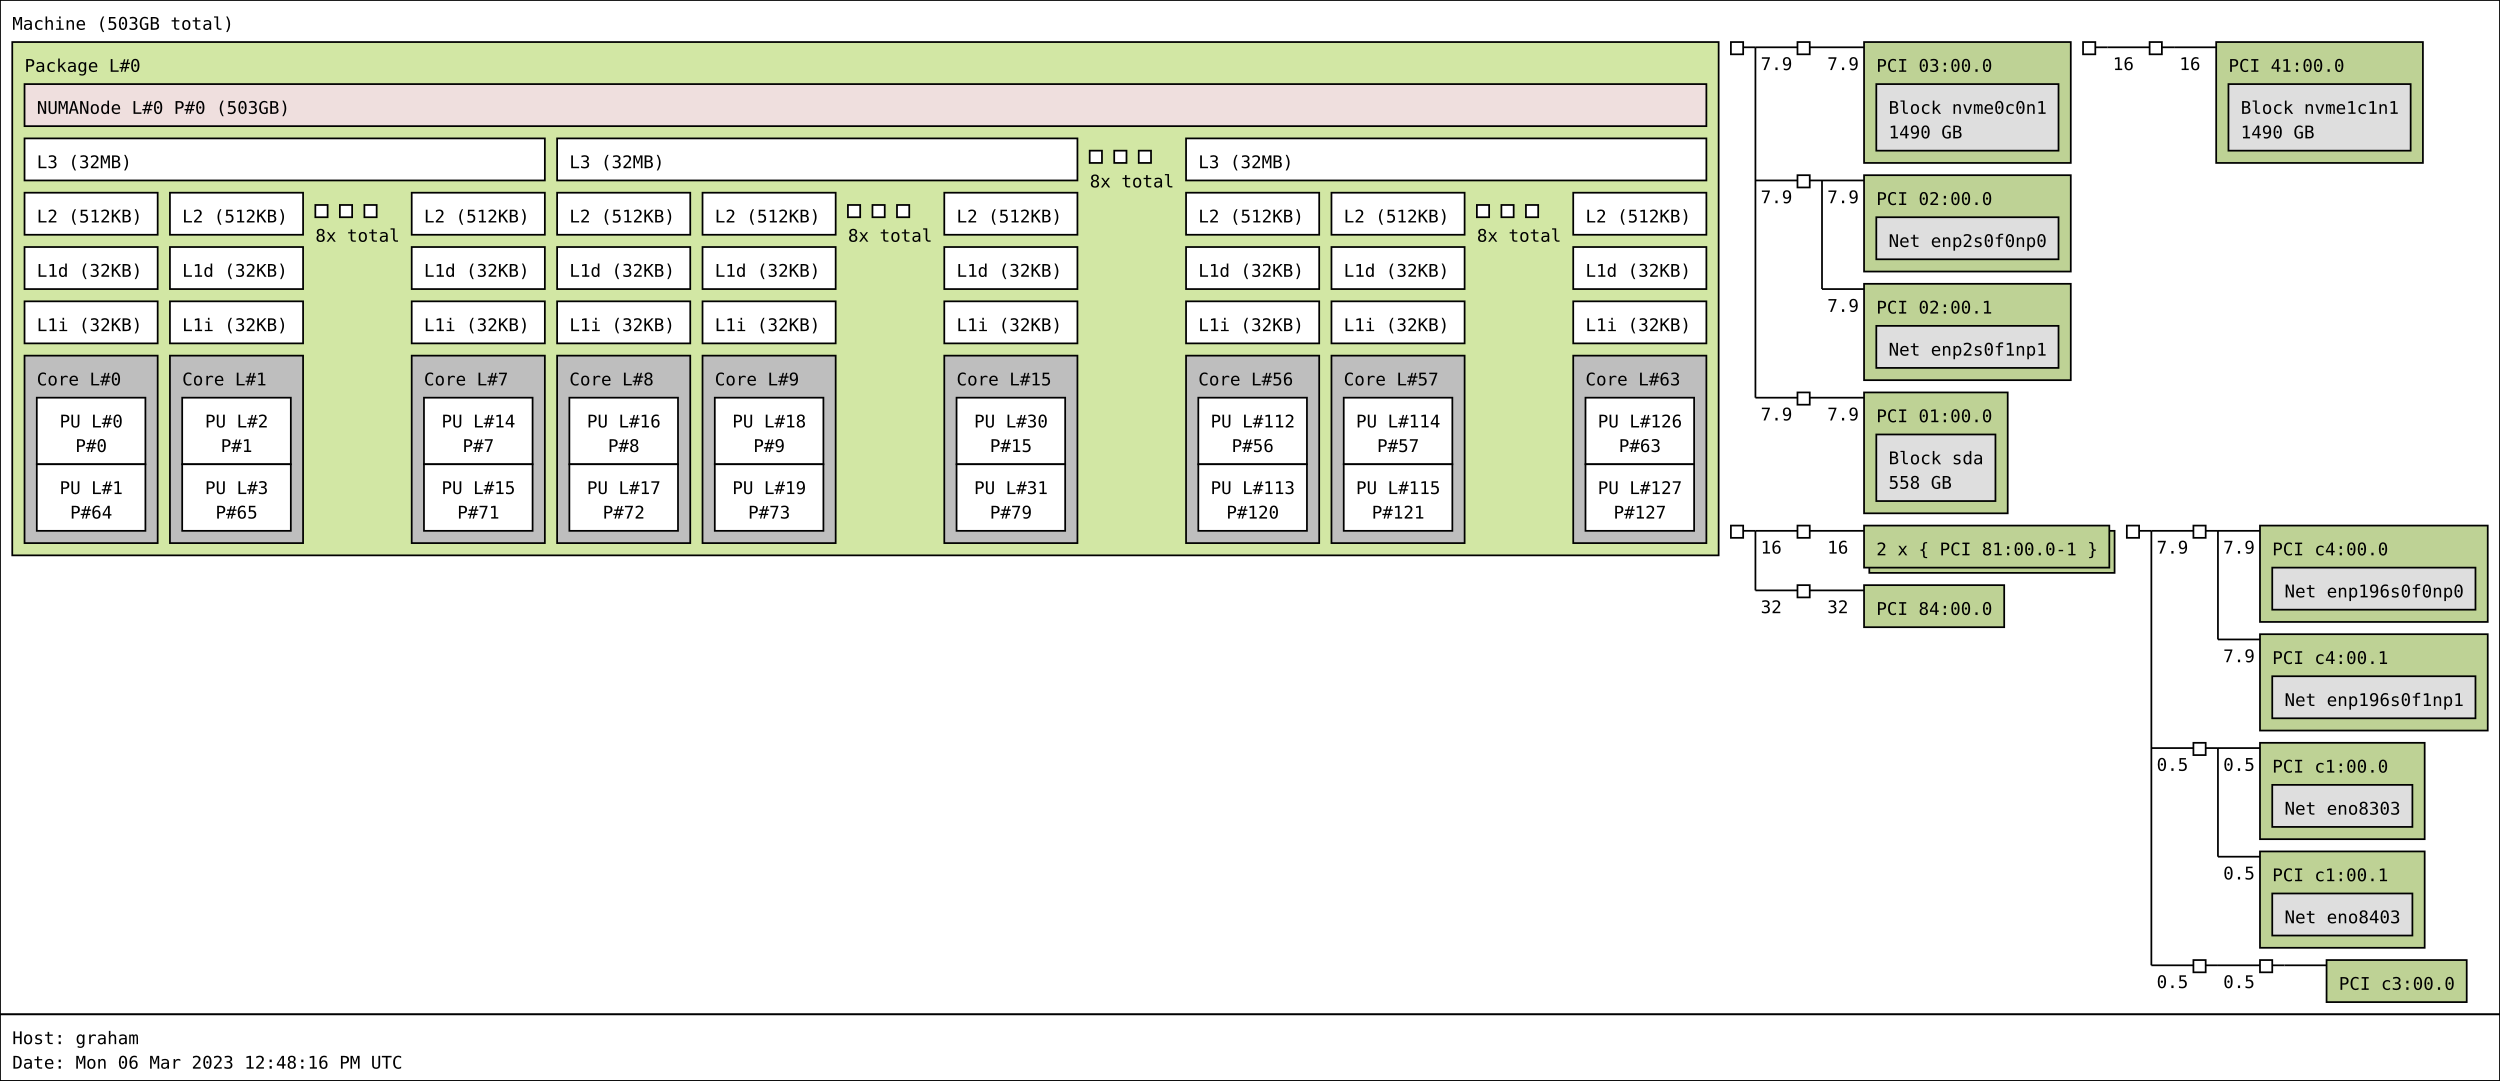
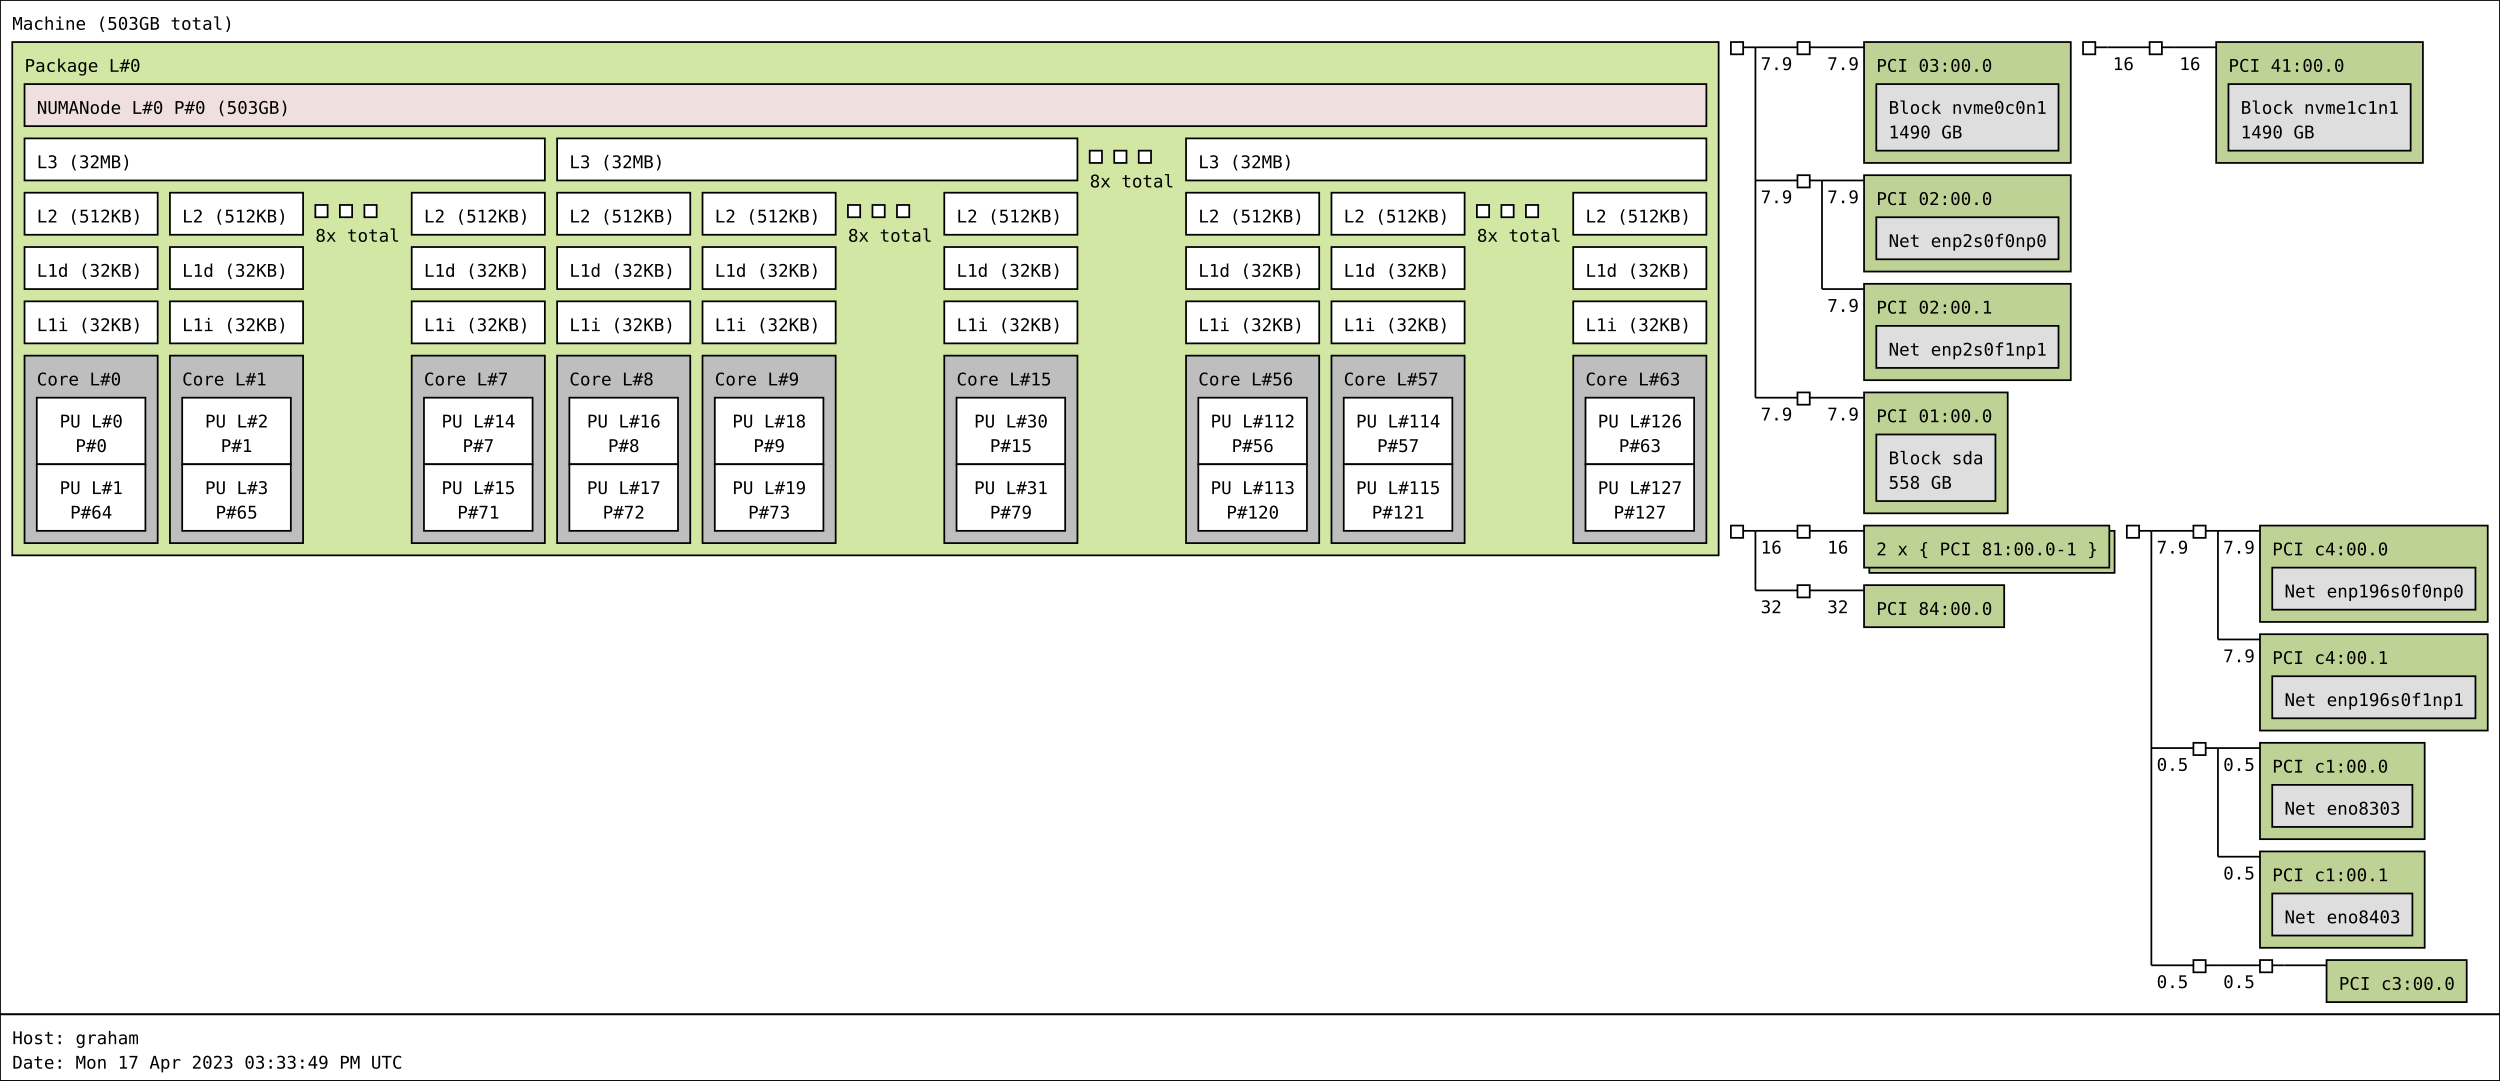
<svg xmlns="http://www.w3.org/2000/svg" width="1427px" height="617px" viewBox="0 0 1427px 617px" version="1.1">
  <rect id="Machine_0_rect" class="Machine" x="0" y="0" width="1427" height="579" fill="rgb(255,255,255)" stroke="rgb(0,0,0)" stroke-width="1" />
  <text id="Machine_0_text" class="Machine" font-family="Monospace" x="7" y="17" fill="rgb(0,0,0)" font-size="10px">Machine (503GB total)</text>
  <rect id="Package_0_rect" class="Package" x="7" y="24" width="974" height="293" fill="rgb(210,231,164)" stroke="rgb(0,0,0)" stroke-width="1" />
  <text id="Package_0_text" class="Package" font-family="Monospace" x="14" y="41" fill="rgb(0,0,0)" font-size="10px">Package L#0</text>
  <rect id="L3_0_rect" class="L3" x="14" y="79" width="297" height="24" fill="rgb(255,255,255)" stroke="rgb(0,0,0)" stroke-width="1" />
  <text id="L3_0_text" class="L3" font-family="Monospace" x="21" y="96" fill="rgb(0,0,0)" font-size="10px">L3 (32MB)</text>
  <rect id="L2_0_rect" class="L2" x="14" y="110" width="76" height="24" fill="rgb(255,255,255)" stroke="rgb(0,0,0)" stroke-width="1" />
  <text id="L2_0_text" class="L2" font-family="Monospace" x="21" y="127" fill="rgb(0,0,0)" font-size="10px">L2 (512KB)</text>
  <rect id="L1d_0_rect" class="L1d" x="14" y="141" width="76" height="24" fill="rgb(255,255,255)" stroke="rgb(0,0,0)" stroke-width="1" />
  <text id="L1d_0_text" class="L1d" font-family="Monospace" x="21" y="158" fill="rgb(0,0,0)" font-size="10px">L1d (32KB)</text>
  <rect id="L1i_0_rect" class="L1i" x="14" y="172" width="76" height="24" fill="rgb(255,255,255)" stroke="rgb(0,0,0)" stroke-width="1" />
  <text id="L1i_0_text" class="L1i" font-family="Monospace" x="21" y="189" fill="rgb(0,0,0)" font-size="10px">L1i (32KB)</text>
  <rect id="Core_0_rect" class="Core" x="14" y="203" width="76" height="107" fill="rgb(190,190,190)" stroke="rgb(0,0,0)" stroke-width="1" />
  <text id="Core_0_text" class="Core" font-family="Monospace" x="21" y="220" fill="rgb(0,0,0)" font-size="10px">Core L#0</text>
  <rect id="PU_0_rect" class="PU" x="21" y="227" width="62" height="38" fill="rgb(255,255,255)" stroke="rgb(0,0,0)" stroke-width="1" />
  <text id="PU_0_text" class="PU" font-family="Monospace" x="34" y="244" fill="rgb(0,0,0)" font-size="10px">PU L#0</text>
  <text id="PU_0_text_1" class="PU" font-family="Monospace" x="43" y="258" fill="rgb(0,0,0)" font-size="10px">P#0</text>
  <rect id="PU_1_rect" class="PU" x="21" y="265" width="62" height="38" fill="rgb(255,255,255)" stroke="rgb(0,0,0)" stroke-width="1" />
  <text id="PU_1_text" class="PU" font-family="Monospace" x="34" y="282" fill="rgb(0,0,0)" font-size="10px">PU L#1</text>
  <text id="PU_1_text_1" class="PU" font-family="Monospace" x="40" y="296" fill="rgb(0,0,0)" font-size="10px">P#64</text>
  <rect id="L2_1_rect" class="L2" x="97" y="110" width="76" height="24" fill="rgb(255,255,255)" stroke="rgb(0,0,0)" stroke-width="1" />
  <text id="L2_1_text" class="L2" font-family="Monospace" x="104" y="127" fill="rgb(0,0,0)" font-size="10px">L2 (512KB)</text>
  <rect id="L1d_1_rect" class="L1d" x="97" y="141" width="76" height="24" fill="rgb(255,255,255)" stroke="rgb(0,0,0)" stroke-width="1" />
  <text id="L1d_1_text" class="L1d" font-family="Monospace" x="104" y="158" fill="rgb(0,0,0)" font-size="10px">L1d (32KB)</text>
  <rect id="L1i_1_rect" class="L1i" x="97" y="172" width="76" height="24" fill="rgb(255,255,255)" stroke="rgb(0,0,0)" stroke-width="1" />
  <text id="L1i_1_text" class="L1i" font-family="Monospace" x="104" y="189" fill="rgb(0,0,0)" font-size="10px">L1i (32KB)</text>
  <rect id="Core_1_rect" class="Core" x="97" y="203" width="76" height="107" fill="rgb(190,190,190)" stroke="rgb(0,0,0)" stroke-width="1" />
  <text id="Core_1_text" class="Core" font-family="Monospace" x="104" y="220" fill="rgb(0,0,0)" font-size="10px">Core L#1</text>
  <rect id="PU_2_rect" class="PU" x="104" y="227" width="62" height="38" fill="rgb(255,255,255)" stroke="rgb(0,0,0)" stroke-width="1" />
  <text id="PU_2_text" class="PU" font-family="Monospace" x="117" y="244" fill="rgb(0,0,0)" font-size="10px">PU L#2</text>
  <text id="PU_2_text_1" class="PU" font-family="Monospace" x="126" y="258" fill="rgb(0,0,0)" font-size="10px">P#1</text>
  <rect id="PU_3_rect" class="PU" x="104" y="265" width="62" height="38" fill="rgb(255,255,255)" stroke="rgb(0,0,0)" stroke-width="1" />
  <text id="PU_3_text" class="PU" font-family="Monospace" x="117" y="282" fill="rgb(0,0,0)" font-size="10px">PU L#3</text>
  <text id="PU_3_text_1" class="PU" font-family="Monospace" x="123" y="296" fill="rgb(0,0,0)" font-size="10px">P#65</text>
  <rect id="L2_2_rect" class="L2" x="180" y="117" width="7" height="7" fill="rgb(255,255,255)" stroke="rgb(0,0,0)" stroke-width="1" />
  <rect id="L2_2_rect" class="L2" x="194" y="117" width="7" height="7" fill="rgb(255,255,255)" stroke="rgb(0,0,0)" stroke-width="1" />
  <rect id="L2_2_rect" class="L2" x="208" y="117" width="7" height="7" fill="rgb(255,255,255)" stroke="rgb(0,0,0)" stroke-width="1" />
  <text id="L2_2_text" class="L2" font-family="Monospace" x="180" y="138" fill="rgb(0,0,0)" font-size="10px">8x total</text>
  <rect id="L2_7_rect" class="L2" x="235" y="110" width="76" height="24" fill="rgb(255,255,255)" stroke="rgb(0,0,0)" stroke-width="1" />
  <text id="L2_7_text" class="L2" font-family="Monospace" x="242" y="127" fill="rgb(0,0,0)" font-size="10px">L2 (512KB)</text>
  <rect id="L1d_7_rect" class="L1d" x="235" y="141" width="76" height="24" fill="rgb(255,255,255)" stroke="rgb(0,0,0)" stroke-width="1" />
  <text id="L1d_7_text" class="L1d" font-family="Monospace" x="242" y="158" fill="rgb(0,0,0)" font-size="10px">L1d (32KB)</text>
  <rect id="L1i_7_rect" class="L1i" x="235" y="172" width="76" height="24" fill="rgb(255,255,255)" stroke="rgb(0,0,0)" stroke-width="1" />
  <text id="L1i_7_text" class="L1i" font-family="Monospace" x="242" y="189" fill="rgb(0,0,0)" font-size="10px">L1i (32KB)</text>
  <rect id="Core_7_rect" class="Core" x="235" y="203" width="76" height="107" fill="rgb(190,190,190)" stroke="rgb(0,0,0)" stroke-width="1" />
  <text id="Core_7_text" class="Core" font-family="Monospace" x="242" y="220" fill="rgb(0,0,0)" font-size="10px">Core L#7</text>
  <rect id="PU_14_rect" class="PU" x="242" y="227" width="62" height="38" fill="rgb(255,255,255)" stroke="rgb(0,0,0)" stroke-width="1" />
  <text id="PU_14_text" class="PU" font-family="Monospace" x="252" y="244" fill="rgb(0,0,0)" font-size="10px">PU L#14</text>
  <text id="PU_14_text_1" class="PU" font-family="Monospace" x="264" y="258" fill="rgb(0,0,0)" font-size="10px">P#7</text>
  <rect id="PU_15_rect" class="PU" x="242" y="265" width="62" height="38" fill="rgb(255,255,255)" stroke="rgb(0,0,0)" stroke-width="1" />
  <text id="PU_15_text" class="PU" font-family="Monospace" x="252" y="282" fill="rgb(0,0,0)" font-size="10px">PU L#15</text>
  <text id="PU_15_text_1" class="PU" font-family="Monospace" x="261" y="296" fill="rgb(0,0,0)" font-size="10px">P#71</text>
  <rect id="L3_1_rect" class="L3" x="318" y="79" width="297" height="24" fill="rgb(255,255,255)" stroke="rgb(0,0,0)" stroke-width="1" />
  <text id="L3_1_text" class="L3" font-family="Monospace" x="325" y="96" fill="rgb(0,0,0)" font-size="10px">L3 (32MB)</text>
  <rect id="L2_8_rect" class="L2" x="318" y="110" width="76" height="24" fill="rgb(255,255,255)" stroke="rgb(0,0,0)" stroke-width="1" />
  <text id="L2_8_text" class="L2" font-family="Monospace" x="325" y="127" fill="rgb(0,0,0)" font-size="10px">L2 (512KB)</text>
  <rect id="L1d_8_rect" class="L1d" x="318" y="141" width="76" height="24" fill="rgb(255,255,255)" stroke="rgb(0,0,0)" stroke-width="1" />
  <text id="L1d_8_text" class="L1d" font-family="Monospace" x="325" y="158" fill="rgb(0,0,0)" font-size="10px">L1d (32KB)</text>
  <rect id="L1i_8_rect" class="L1i" x="318" y="172" width="76" height="24" fill="rgb(255,255,255)" stroke="rgb(0,0,0)" stroke-width="1" />
  <text id="L1i_8_text" class="L1i" font-family="Monospace" x="325" y="189" fill="rgb(0,0,0)" font-size="10px">L1i (32KB)</text>
  <rect id="Core_8_rect" class="Core" x="318" y="203" width="76" height="107" fill="rgb(190,190,190)" stroke="rgb(0,0,0)" stroke-width="1" />
  <text id="Core_8_text" class="Core" font-family="Monospace" x="325" y="220" fill="rgb(0,0,0)" font-size="10px">Core L#8</text>
  <rect id="PU_16_rect" class="PU" x="325" y="227" width="62" height="38" fill="rgb(255,255,255)" stroke="rgb(0,0,0)" stroke-width="1" />
  <text id="PU_16_text" class="PU" font-family="Monospace" x="335" y="244" fill="rgb(0,0,0)" font-size="10px">PU L#16</text>
  <text id="PU_16_text_1" class="PU" font-family="Monospace" x="347" y="258" fill="rgb(0,0,0)" font-size="10px">P#8</text>
  <rect id="PU_17_rect" class="PU" x="325" y="265" width="62" height="38" fill="rgb(255,255,255)" stroke="rgb(0,0,0)" stroke-width="1" />
  <text id="PU_17_text" class="PU" font-family="Monospace" x="335" y="282" fill="rgb(0,0,0)" font-size="10px">PU L#17</text>
  <text id="PU_17_text_1" class="PU" font-family="Monospace" x="344" y="296" fill="rgb(0,0,0)" font-size="10px">P#72</text>
  <rect id="L2_9_rect" class="L2" x="401" y="110" width="76" height="24" fill="rgb(255,255,255)" stroke="rgb(0,0,0)" stroke-width="1" />
  <text id="L2_9_text" class="L2" font-family="Monospace" x="408" y="127" fill="rgb(0,0,0)" font-size="10px">L2 (512KB)</text>
  <rect id="L1d_9_rect" class="L1d" x="401" y="141" width="76" height="24" fill="rgb(255,255,255)" stroke="rgb(0,0,0)" stroke-width="1" />
  <text id="L1d_9_text" class="L1d" font-family="Monospace" x="408" y="158" fill="rgb(0,0,0)" font-size="10px">L1d (32KB)</text>
  <rect id="L1i_9_rect" class="L1i" x="401" y="172" width="76" height="24" fill="rgb(255,255,255)" stroke="rgb(0,0,0)" stroke-width="1" />
  <text id="L1i_9_text" class="L1i" font-family="Monospace" x="408" y="189" fill="rgb(0,0,0)" font-size="10px">L1i (32KB)</text>
  <rect id="Core_9_rect" class="Core" x="401" y="203" width="76" height="107" fill="rgb(190,190,190)" stroke="rgb(0,0,0)" stroke-width="1" />
  <text id="Core_9_text" class="Core" font-family="Monospace" x="408" y="220" fill="rgb(0,0,0)" font-size="10px">Core L#9</text>
  <rect id="PU_18_rect" class="PU" x="408" y="227" width="62" height="38" fill="rgb(255,255,255)" stroke="rgb(0,0,0)" stroke-width="1" />
  <text id="PU_18_text" class="PU" font-family="Monospace" x="418" y="244" fill="rgb(0,0,0)" font-size="10px">PU L#18</text>
  <text id="PU_18_text_1" class="PU" font-family="Monospace" x="430" y="258" fill="rgb(0,0,0)" font-size="10px">P#9</text>
  <rect id="PU_19_rect" class="PU" x="408" y="265" width="62" height="38" fill="rgb(255,255,255)" stroke="rgb(0,0,0)" stroke-width="1" />
  <text id="PU_19_text" class="PU" font-family="Monospace" x="418" y="282" fill="rgb(0,0,0)" font-size="10px">PU L#19</text>
  <text id="PU_19_text_1" class="PU" font-family="Monospace" x="427" y="296" fill="rgb(0,0,0)" font-size="10px">P#73</text>
  <rect id="L2_10_rect" class="L2" x="484" y="117" width="7" height="7" fill="rgb(255,255,255)" stroke="rgb(0,0,0)" stroke-width="1" />
  <rect id="L2_10_rect" class="L2" x="498" y="117" width="7" height="7" fill="rgb(255,255,255)" stroke="rgb(0,0,0)" stroke-width="1" />
  <rect id="L2_10_rect" class="L2" x="512" y="117" width="7" height="7" fill="rgb(255,255,255)" stroke="rgb(0,0,0)" stroke-width="1" />
  <text id="L2_10_text" class="L2" font-family="Monospace" x="484" y="138" fill="rgb(0,0,0)" font-size="10px">8x total</text>
  <rect id="L2_15_rect" class="L2" x="539" y="110" width="76" height="24" fill="rgb(255,255,255)" stroke="rgb(0,0,0)" stroke-width="1" />
  <text id="L2_15_text" class="L2" font-family="Monospace" x="546" y="127" fill="rgb(0,0,0)" font-size="10px">L2 (512KB)</text>
  <rect id="L1d_15_rect" class="L1d" x="539" y="141" width="76" height="24" fill="rgb(255,255,255)" stroke="rgb(0,0,0)" stroke-width="1" />
  <text id="L1d_15_text" class="L1d" font-family="Monospace" x="546" y="158" fill="rgb(0,0,0)" font-size="10px">L1d (32KB)</text>
  <rect id="L1i_15_rect" class="L1i" x="539" y="172" width="76" height="24" fill="rgb(255,255,255)" stroke="rgb(0,0,0)" stroke-width="1" />
  <text id="L1i_15_text" class="L1i" font-family="Monospace" x="546" y="189" fill="rgb(0,0,0)" font-size="10px">L1i (32KB)</text>
  <rect id="Core_15_rect" class="Core" x="539" y="203" width="76" height="107" fill="rgb(190,190,190)" stroke="rgb(0,0,0)" stroke-width="1" />
  <text id="Core_15_text" class="Core" font-family="Monospace" x="546" y="220" fill="rgb(0,0,0)" font-size="10px">Core L#15</text>
  <rect id="PU_30_rect" class="PU" x="546" y="227" width="62" height="38" fill="rgb(255,255,255)" stroke="rgb(0,0,0)" stroke-width="1" />
  <text id="PU_30_text" class="PU" font-family="Monospace" x="556" y="244" fill="rgb(0,0,0)" font-size="10px">PU L#30</text>
  <text id="PU_30_text_1" class="PU" font-family="Monospace" x="565" y="258" fill="rgb(0,0,0)" font-size="10px">P#15</text>
  <rect id="PU_31_rect" class="PU" x="546" y="265" width="62" height="38" fill="rgb(255,255,255)" stroke="rgb(0,0,0)" stroke-width="1" />
  <text id="PU_31_text" class="PU" font-family="Monospace" x="556" y="282" fill="rgb(0,0,0)" font-size="10px">PU L#31</text>
  <text id="PU_31_text_1" class="PU" font-family="Monospace" x="565" y="296" fill="rgb(0,0,0)" font-size="10px">P#79</text>
  <rect id="L3_2_rect" class="L3" x="622" y="86" width="7" height="7" fill="rgb(255,255,255)" stroke="rgb(0,0,0)" stroke-width="1" />
  <rect id="L3_2_rect" class="L3" x="636" y="86" width="7" height="7" fill="rgb(255,255,255)" stroke="rgb(0,0,0)" stroke-width="1" />
  <rect id="L3_2_rect" class="L3" x="650" y="86" width="7" height="7" fill="rgb(255,255,255)" stroke="rgb(0,0,0)" stroke-width="1" />
  <text id="L3_2_text" class="L3" font-family="Monospace" x="622" y="107" fill="rgb(0,0,0)" font-size="10px">8x total</text>
  <rect id="L3_7_rect" class="L3" x="677" y="79" width="297" height="24" fill="rgb(255,255,255)" stroke="rgb(0,0,0)" stroke-width="1" />
  <text id="L3_7_text" class="L3" font-family="Monospace" x="684" y="96" fill="rgb(0,0,0)" font-size="10px">L3 (32MB)</text>
  <rect id="L2_56_rect" class="L2" x="677" y="110" width="76" height="24" fill="rgb(255,255,255)" stroke="rgb(0,0,0)" stroke-width="1" />
  <text id="L2_56_text" class="L2" font-family="Monospace" x="684" y="127" fill="rgb(0,0,0)" font-size="10px">L2 (512KB)</text>
  <rect id="L1d_56_rect" class="L1d" x="677" y="141" width="76" height="24" fill="rgb(255,255,255)" stroke="rgb(0,0,0)" stroke-width="1" />
  <text id="L1d_56_text" class="L1d" font-family="Monospace" x="684" y="158" fill="rgb(0,0,0)" font-size="10px">L1d (32KB)</text>
  <rect id="L1i_56_rect" class="L1i" x="677" y="172" width="76" height="24" fill="rgb(255,255,255)" stroke="rgb(0,0,0)" stroke-width="1" />
  <text id="L1i_56_text" class="L1i" font-family="Monospace" x="684" y="189" fill="rgb(0,0,0)" font-size="10px">L1i (32KB)</text>
  <rect id="Core_56_rect" class="Core" x="677" y="203" width="76" height="107" fill="rgb(190,190,190)" stroke="rgb(0,0,0)" stroke-width="1" />
  <text id="Core_56_text" class="Core" font-family="Monospace" x="684" y="220" fill="rgb(0,0,0)" font-size="10px">Core L#56</text>
  <rect id="PU_112_rect" class="PU" x="684" y="227" width="62" height="38" fill="rgb(255,255,255)" stroke="rgb(0,0,0)" stroke-width="1" />
  <text id="PU_112_text" class="PU" font-family="Monospace" x="691" y="244" fill="rgb(0,0,0)" font-size="10px">PU L#112</text>
  <text id="PU_112_text_1" class="PU" font-family="Monospace" x="703" y="258" fill="rgb(0,0,0)" font-size="10px">P#56</text>
  <rect id="PU_113_rect" class="PU" x="684" y="265" width="62" height="38" fill="rgb(255,255,255)" stroke="rgb(0,0,0)" stroke-width="1" />
  <text id="PU_113_text" class="PU" font-family="Monospace" x="691" y="282" fill="rgb(0,0,0)" font-size="10px">PU L#113</text>
  <text id="PU_113_text_1" class="PU" font-family="Monospace" x="700" y="296" fill="rgb(0,0,0)" font-size="10px">P#120</text>
  <rect id="L2_57_rect" class="L2" x="760" y="110" width="76" height="24" fill="rgb(255,255,255)" stroke="rgb(0,0,0)" stroke-width="1" />
  <text id="L2_57_text" class="L2" font-family="Monospace" x="767" y="127" fill="rgb(0,0,0)" font-size="10px">L2 (512KB)</text>
  <rect id="L1d_57_rect" class="L1d" x="760" y="141" width="76" height="24" fill="rgb(255,255,255)" stroke="rgb(0,0,0)" stroke-width="1" />
  <text id="L1d_57_text" class="L1d" font-family="Monospace" x="767" y="158" fill="rgb(0,0,0)" font-size="10px">L1d (32KB)</text>
  <rect id="L1i_57_rect" class="L1i" x="760" y="172" width="76" height="24" fill="rgb(255,255,255)" stroke="rgb(0,0,0)" stroke-width="1" />
  <text id="L1i_57_text" class="L1i" font-family="Monospace" x="767" y="189" fill="rgb(0,0,0)" font-size="10px">L1i (32KB)</text>
  <rect id="Core_57_rect" class="Core" x="760" y="203" width="76" height="107" fill="rgb(190,190,190)" stroke="rgb(0,0,0)" stroke-width="1" />
  <text id="Core_57_text" class="Core" font-family="Monospace" x="767" y="220" fill="rgb(0,0,0)" font-size="10px">Core L#57</text>
  <rect id="PU_114_rect" class="PU" x="767" y="227" width="62" height="38" fill="rgb(255,255,255)" stroke="rgb(0,0,0)" stroke-width="1" />
  <text id="PU_114_text" class="PU" font-family="Monospace" x="774" y="244" fill="rgb(0,0,0)" font-size="10px">PU L#114</text>
  <text id="PU_114_text_1" class="PU" font-family="Monospace" x="786" y="258" fill="rgb(0,0,0)" font-size="10px">P#57</text>
  <rect id="PU_115_rect" class="PU" x="767" y="265" width="62" height="38" fill="rgb(255,255,255)" stroke="rgb(0,0,0)" stroke-width="1" />
  <text id="PU_115_text" class="PU" font-family="Monospace" x="774" y="282" fill="rgb(0,0,0)" font-size="10px">PU L#115</text>
  <text id="PU_115_text_1" class="PU" font-family="Monospace" x="783" y="296" fill="rgb(0,0,0)" font-size="10px">P#121</text>
  <rect id="L2_58_rect" class="L2" x="843" y="117" width="7" height="7" fill="rgb(255,255,255)" stroke="rgb(0,0,0)" stroke-width="1" />
  <rect id="L2_58_rect" class="L2" x="857" y="117" width="7" height="7" fill="rgb(255,255,255)" stroke="rgb(0,0,0)" stroke-width="1" />
  <rect id="L2_58_rect" class="L2" x="871" y="117" width="7" height="7" fill="rgb(255,255,255)" stroke="rgb(0,0,0)" stroke-width="1" />
  <text id="L2_58_text" class="L2" font-family="Monospace" x="843" y="138" fill="rgb(0,0,0)" font-size="10px">8x total</text>
  <rect id="L2_63_rect" class="L2" x="898" y="110" width="76" height="24" fill="rgb(255,255,255)" stroke="rgb(0,0,0)" stroke-width="1" />
  <text id="L2_63_text" class="L2" font-family="Monospace" x="905" y="127" fill="rgb(0,0,0)" font-size="10px">L2 (512KB)</text>
  <rect id="L1d_63_rect" class="L1d" x="898" y="141" width="76" height="24" fill="rgb(255,255,255)" stroke="rgb(0,0,0)" stroke-width="1" />
  <text id="L1d_63_text" class="L1d" font-family="Monospace" x="905" y="158" fill="rgb(0,0,0)" font-size="10px">L1d (32KB)</text>
  <rect id="L1i_63_rect" class="L1i" x="898" y="172" width="76" height="24" fill="rgb(255,255,255)" stroke="rgb(0,0,0)" stroke-width="1" />
  <text id="L1i_63_text" class="L1i" font-family="Monospace" x="905" y="189" fill="rgb(0,0,0)" font-size="10px">L1i (32KB)</text>
  <rect id="Core_63_rect" class="Core" x="898" y="203" width="76" height="107" fill="rgb(190,190,190)" stroke="rgb(0,0,0)" stroke-width="1" />
  <text id="Core_63_text" class="Core" font-family="Monospace" x="905" y="220" fill="rgb(0,0,0)" font-size="10px">Core L#63</text>
  <rect id="PU_126_rect" class="PU" x="905" y="227" width="62" height="38" fill="rgb(255,255,255)" stroke="rgb(0,0,0)" stroke-width="1" />
  <text id="PU_126_text" class="PU" font-family="Monospace" x="912" y="244" fill="rgb(0,0,0)" font-size="10px">PU L#126</text>
  <text id="PU_126_text_1" class="PU" font-family="Monospace" x="924" y="258" fill="rgb(0,0,0)" font-size="10px">P#63</text>
  <rect id="PU_127_rect" class="PU" x="905" y="265" width="62" height="38" fill="rgb(255,255,255)" stroke="rgb(0,0,0)" stroke-width="1" />
  <text id="PU_127_text" class="PU" font-family="Monospace" x="912" y="282" fill="rgb(0,0,0)" font-size="10px">PU L#127</text>
  <text id="PU_127_text_1" class="PU" font-family="Monospace" x="921" y="296" fill="rgb(0,0,0)" font-size="10px">P#127</text>
  <rect id="NUMANode_0_rect" class="NUMANode" x="14" y="48" width="960" height="24" fill="rgb(239,223,222)" stroke="rgb(0,0,0)" stroke-width="1" />
  <text id="NUMANode_0_text" class="NUMANode" font-family="Monospace" x="21" y="65" fill="rgb(0,0,0)" font-size="10px">NUMANode L#0 P#0 (503GB)</text>
  <rect id="HostBridge_0_rect" class="HostBridge" x="988" y="24" width="7" height="7" fill="rgb(255,255,255)" stroke="rgb(0,0,0)" stroke-width="1" />
  <line id="HostBridge_0_line" class="HostBridge" x1="995" y1="27" x2="1002" y2="27" stroke="rgb(0,0,0)" stroke-width="1" />
  <line id="HostBridge_0_line_2" class="HostBridge" x1="1002" y1="27" x2="1026" y2="27" stroke="rgb(0,0,0)" stroke-width="1" />
  <text id="HostBridge_0_text_2" class="HostBridge" font-family="Monospace" x="1005" y="40" fill="rgb(0,0,0)" font-size="10px">7.9</text>
  <line id="HostBridge_0_line_3" class="HostBridge" x1="1002" y1="103" x2="1026" y2="103" stroke="rgb(0,0,0)" stroke-width="1" />
  <text id="HostBridge_0_text_3" class="HostBridge" font-family="Monospace" x="1005" y="116" fill="rgb(0,0,0)" font-size="10px">7.9</text>
  <line id="HostBridge_0_line_4" class="HostBridge" x1="1002" y1="227" x2="1026" y2="227" stroke="rgb(0,0,0)" stroke-width="1" />
  <text id="HostBridge_0_text_4" class="HostBridge" font-family="Monospace" x="1005" y="240" fill="rgb(0,0,0)" font-size="10px">7.9</text>
  <line id="HostBridge_0_line_1" class="HostBridge" x1="1002" y1="27" x2="1002" y2="227" stroke="rgb(0,0,0)" stroke-width="1" />
  <rect id="PCIBridge_1_rect" class="PCIBridge" x="1026" y="24" width="7" height="7" fill="rgb(255,255,255)" stroke="rgb(0,0,0)" stroke-width="1" />
  <line id="PCIBridge_1_line" class="PCIBridge" x1="1033" y1="27" x2="1040" y2="27" stroke="rgb(0,0,0)" stroke-width="1" />
  <line id="PCIBridge_1_line_2" class="PCIBridge" x1="1040" y1="27" x2="1064" y2="27" stroke="rgb(0,0,0)" stroke-width="1" />
  <text id="PCIBridge_1_text_2" class="PCIBridge" font-family="Monospace" x="1043" y="40" fill="rgb(0,0,0)" font-size="10px">7.9</text>
  <line id="PCIBridge_1_line_1" class="PCIBridge" x1="1040" y1="27" x2="1040" y2="27" stroke="rgb(0,0,0)" stroke-width="1" />
  <rect id="PCI_0_rect" class="PCI" x="1064" y="24" width="118" height="69" fill="rgb(190,210,149)" stroke="rgb(0,0,0)" stroke-width="1" />
  <text id="PCI_0_text" class="PCI" font-family="Monospace" x="1071" y="41" fill="rgb(0,0,0)" font-size="10px">PCI 03:00.0</text>
  <rect id="Block_0_rect" class="Block" x="1071" y="48" width="104" height="38" fill="rgb(222,222,222)" stroke="rgb(0,0,0)" stroke-width="1" />
  <text id="Block_0_text" class="Block" font-family="Monospace" x="1078" y="65" fill="rgb(0,0,0)" font-size="10px">Block nvme0c0n1</text>
  <text id="Block_0_text_1" class="Block" font-family="Monospace" x="1078" y="79" fill="rgb(0,0,0)" font-size="10px">1490 GB</text>
  <rect id="PCIBridge_2_rect" class="PCIBridge" x="1026" y="100" width="7" height="7" fill="rgb(255,255,255)" stroke="rgb(0,0,0)" stroke-width="1" />
  <line id="PCIBridge_2_line" class="PCIBridge" x1="1033" y1="103" x2="1040" y2="103" stroke="rgb(0,0,0)" stroke-width="1" />
  <line id="PCIBridge_2_line_2" class="PCIBridge" x1="1040" y1="103" x2="1064" y2="103" stroke="rgb(0,0,0)" stroke-width="1" />
  <text id="PCIBridge_2_text_2" class="PCIBridge" font-family="Monospace" x="1043" y="116" fill="rgb(0,0,0)" font-size="10px">7.9</text>
  <line id="PCIBridge_2_line_3" class="PCIBridge" x1="1040" y1="165" x2="1064" y2="165" stroke="rgb(0,0,0)" stroke-width="1" />
  <text id="PCIBridge_2_text_3" class="PCIBridge" font-family="Monospace" x="1043" y="178" fill="rgb(0,0,0)" font-size="10px">7.9</text>
  <line id="PCIBridge_2_line_1" class="PCIBridge" x1="1040" y1="103" x2="1040" y2="165" stroke="rgb(0,0,0)" stroke-width="1" />
  <rect id="PCI_1_rect" class="PCI" x="1064" y="100" width="118" height="55" fill="rgb(190,210,149)" stroke="rgb(0,0,0)" stroke-width="1" />
  <text id="PCI_1_text" class="PCI" font-family="Monospace" x="1071" y="117" fill="rgb(0,0,0)" font-size="10px">PCI 02:00.0</text>
  <rect id="Net_1_rect" class="Net" x="1071" y="124" width="104" height="24" fill="rgb(222,222,222)" stroke="rgb(0,0,0)" stroke-width="1" />
  <text id="Net_1_text" class="Net" font-family="Monospace" x="1078" y="141" fill="rgb(0,0,0)" font-size="10px">Net enp2s0f0np0</text>
  <rect id="PCI_2_rect" class="PCI" x="1064" y="162" width="118" height="55" fill="rgb(190,210,149)" stroke="rgb(0,0,0)" stroke-width="1" />
  <text id="PCI_2_text" class="PCI" font-family="Monospace" x="1071" y="179" fill="rgb(0,0,0)" font-size="10px">PCI 02:00.1</text>
  <rect id="Net_2_rect" class="Net" x="1071" y="186" width="104" height="24" fill="rgb(222,222,222)" stroke="rgb(0,0,0)" stroke-width="1" />
  <text id="Net_2_text" class="Net" font-family="Monospace" x="1078" y="203" fill="rgb(0,0,0)" font-size="10px">Net enp2s0f1np1</text>
  <rect id="PCIBridge_3_rect" class="PCIBridge" x="1026" y="224" width="7" height="7" fill="rgb(255,255,255)" stroke="rgb(0,0,0)" stroke-width="1" />
  <line id="PCIBridge_3_line" class="PCIBridge" x1="1033" y1="227" x2="1040" y2="227" stroke="rgb(0,0,0)" stroke-width="1" />
  <line id="PCIBridge_3_line_2" class="PCIBridge" x1="1040" y1="227" x2="1064" y2="227" stroke="rgb(0,0,0)" stroke-width="1" />
  <text id="PCIBridge_3_text_2" class="PCIBridge" font-family="Monospace" x="1043" y="240" fill="rgb(0,0,0)" font-size="10px">7.9</text>
  <line id="PCIBridge_3_line_1" class="PCIBridge" x1="1040" y1="227" x2="1040" y2="227" stroke="rgb(0,0,0)" stroke-width="1" />
  <rect id="PCI_3_rect" class="PCI" x="1064" y="224" width="82" height="69" fill="rgb(190,210,149)" stroke="rgb(0,0,0)" stroke-width="1" />
  <text id="PCI_3_text" class="PCI" font-family="Monospace" x="1071" y="241" fill="rgb(0,0,0)" font-size="10px">PCI 01:00.0</text>
  <rect id="Block_3_rect" class="Block" x="1071" y="248" width="68" height="38" fill="rgb(222,222,222)" stroke="rgb(0,0,0)" stroke-width="1" />
  <text id="Block_3_text" class="Block" font-family="Monospace" x="1078" y="265" fill="rgb(0,0,0)" font-size="10px">Block sda</text>
  <text id="Block_3_text_1" class="Block" font-family="Monospace" x="1078" y="279" fill="rgb(0,0,0)" font-size="10px">558 GB</text>
  <rect id="HostBridge_4_rect" class="HostBridge" x="1189" y="24" width="7" height="7" fill="rgb(255,255,255)" stroke="rgb(0,0,0)" stroke-width="1" />
  <line id="HostBridge_4_line" class="HostBridge" x1="1196" y1="27" x2="1203" y2="27" stroke="rgb(0,0,0)" stroke-width="1" />
  <line id="HostBridge_4_line_2" class="HostBridge" x1="1203" y1="27" x2="1227" y2="27" stroke="rgb(0,0,0)" stroke-width="1" />
  <text id="HostBridge_4_text_2" class="HostBridge" font-family="Monospace" x="1206" y="40" fill="rgb(0,0,0)" font-size="10px">16</text>
  <line id="HostBridge_4_line_1" class="HostBridge" x1="1203" y1="27" x2="1203" y2="27" stroke="rgb(0,0,0)" stroke-width="1" />
  <rect id="PCIBridge_5_rect" class="PCIBridge" x="1227" y="24" width="7" height="7" fill="rgb(255,255,255)" stroke="rgb(0,0,0)" stroke-width="1" />
  <line id="PCIBridge_5_line" class="PCIBridge" x1="1234" y1="27" x2="1241" y2="27" stroke="rgb(0,0,0)" stroke-width="1" />
  <line id="PCIBridge_5_line_2" class="PCIBridge" x1="1241" y1="27" x2="1265" y2="27" stroke="rgb(0,0,0)" stroke-width="1" />
  <text id="PCIBridge_5_text_2" class="PCIBridge" font-family="Monospace" x="1244" y="40" fill="rgb(0,0,0)" font-size="10px">16</text>
  <line id="PCIBridge_5_line_1" class="PCIBridge" x1="1241" y1="27" x2="1241" y2="27" stroke="rgb(0,0,0)" stroke-width="1" />
  <rect id="PCI_4_rect" class="PCI" x="1265" y="24" width="118" height="69" fill="rgb(190,210,149)" stroke="rgb(0,0,0)" stroke-width="1" />
  <text id="PCI_4_text" class="PCI" font-family="Monospace" x="1272" y="41" fill="rgb(0,0,0)" font-size="10px">PCI 41:00.0</text>
  <rect id="Block_4_rect" class="Block" x="1272" y="48" width="104" height="38" fill="rgb(222,222,222)" stroke="rgb(0,0,0)" stroke-width="1" />
  <text id="Block_4_text" class="Block" font-family="Monospace" x="1279" y="65" fill="rgb(0,0,0)" font-size="10px">Block nvme1c1n1</text>
  <text id="Block_4_text_1" class="Block" font-family="Monospace" x="1279" y="79" fill="rgb(0,0,0)" font-size="10px">1490 GB</text>
  <rect id="HostBridge_6_rect" class="HostBridge" x="988" y="300" width="7" height="7" fill="rgb(255,255,255)" stroke="rgb(0,0,0)" stroke-width="1" />
  <line id="HostBridge_6_line" class="HostBridge" x1="995" y1="303" x2="1002" y2="303" stroke="rgb(0,0,0)" stroke-width="1" />
  <line id="HostBridge_6_line_2" class="HostBridge" x1="1002" y1="303" x2="1026" y2="303" stroke="rgb(0,0,0)" stroke-width="1" />
  <text id="HostBridge_6_text_2" class="HostBridge" font-family="Monospace" x="1005" y="316" fill="rgb(0,0,0)" font-size="10px">16</text>
  <line id="HostBridge_6_line_3" class="HostBridge" x1="1002" y1="337" x2="1026" y2="337" stroke="rgb(0,0,0)" stroke-width="1" />
  <text id="HostBridge_6_text_3" class="HostBridge" font-family="Monospace" x="1005" y="350" fill="rgb(0,0,0)" font-size="10px">32</text>
  <line id="HostBridge_6_line_1" class="HostBridge" x1="1002" y1="303" x2="1002" y2="337" stroke="rgb(0,0,0)" stroke-width="1" />
  <rect id="PCIBridge_7_rect" class="PCIBridge" x="1026" y="300" width="7" height="7" fill="rgb(255,255,255)" stroke="rgb(0,0,0)" stroke-width="1" />
  <line id="PCIBridge_7_line" class="PCIBridge" x1="1033" y1="303" x2="1040" y2="303" stroke="rgb(0,0,0)" stroke-width="1" />
  <line id="PCIBridge_7_line_2" class="PCIBridge" x1="1040" y1="303" x2="1064" y2="303" stroke="rgb(0,0,0)" stroke-width="1" />
  <text id="PCIBridge_7_text_2" class="PCIBridge" font-family="Monospace" x="1043" y="316" fill="rgb(0,0,0)" font-size="10px">16</text>
  <line id="PCIBridge_7_line_1" class="PCIBridge" x1="1040" y1="303" x2="1040" y2="303" stroke="rgb(0,0,0)" stroke-width="1" />
  <rect id="PCI_5_rect_2" class="PCI" x="1067" y="303" width="140" height="24" fill="rgb(190,210,149)" stroke="rgb(0,0,0)" stroke-width="1" />
  <rect id="PCI_5_rect" class="PCI" x="1064" y="300" width="140" height="24" fill="rgb(190,210,149)" stroke="rgb(0,0,0)" stroke-width="1" />
  <text id="PCI_5_text" class="PCI" font-family="Monospace" x="1071" y="317" fill="rgb(0,0,0)" font-size="10px">2 x { PCI 81:00.0-1 }</text>
  <rect id="PCIBridge_8_rect" class="PCIBridge" x="1026" y="334" width="7" height="7" fill="rgb(255,255,255)" stroke="rgb(0,0,0)" stroke-width="1" />
  <line id="PCIBridge_8_line" class="PCIBridge" x1="1033" y1="337" x2="1040" y2="337" stroke="rgb(0,0,0)" stroke-width="1" />
  <line id="PCIBridge_8_line_2" class="PCIBridge" x1="1040" y1="337" x2="1064" y2="337" stroke="rgb(0,0,0)" stroke-width="1" />
  <text id="PCIBridge_8_text_2" class="PCIBridge" font-family="Monospace" x="1043" y="350" fill="rgb(0,0,0)" font-size="10px">32</text>
  <line id="PCIBridge_8_line_1" class="PCIBridge" x1="1040" y1="337" x2="1040" y2="337" stroke="rgb(0,0,0)" stroke-width="1" />
  <rect id="PCI_7_rect" class="PCI" x="1064" y="334" width="80" height="24" fill="rgb(190,210,149)" stroke="rgb(0,0,0)" stroke-width="1" />
  <text id="PCI_7_text" class="PCI" font-family="Monospace" x="1071" y="351" fill="rgb(0,0,0)" font-size="10px">PCI 84:00.0</text>
  <rect id="HostBridge_9_rect" class="HostBridge" x="1214" y="300" width="7" height="7" fill="rgb(255,255,255)" stroke="rgb(0,0,0)" stroke-width="1" />
  <line id="HostBridge_9_line" class="HostBridge" x1="1221" y1="303" x2="1228" y2="303" stroke="rgb(0,0,0)" stroke-width="1" />
  <line id="HostBridge_9_line_2" class="HostBridge" x1="1228" y1="303" x2="1252" y2="303" stroke="rgb(0,0,0)" stroke-width="1" />
  <text id="HostBridge_9_text_2" class="HostBridge" font-family="Monospace" x="1231" y="316" fill="rgb(0,0,0)" font-size="10px">7.9</text>
  <line id="HostBridge_9_line_3" class="HostBridge" x1="1228" y1="427" x2="1252" y2="427" stroke="rgb(0,0,0)" stroke-width="1" />
  <text id="HostBridge_9_text_3" class="HostBridge" font-family="Monospace" x="1231" y="440" fill="rgb(0,0,0)" font-size="10px">0.5</text>
  <line id="HostBridge_9_line_4" class="HostBridge" x1="1228" y1="551" x2="1252" y2="551" stroke="rgb(0,0,0)" stroke-width="1" />
  <text id="HostBridge_9_text_4" class="HostBridge" font-family="Monospace" x="1231" y="564" fill="rgb(0,0,0)" font-size="10px">0.5</text>
  <line id="HostBridge_9_line_1" class="HostBridge" x1="1228" y1="303" x2="1228" y2="551" stroke="rgb(0,0,0)" stroke-width="1" />
  <rect id="PCIBridge_10_rect" class="PCIBridge" x="1252" y="300" width="7" height="7" fill="rgb(255,255,255)" stroke="rgb(0,0,0)" stroke-width="1" />
  <line id="PCIBridge_10_line" class="PCIBridge" x1="1259" y1="303" x2="1266" y2="303" stroke="rgb(0,0,0)" stroke-width="1" />
  <line id="PCIBridge_10_line_2" class="PCIBridge" x1="1266" y1="303" x2="1290" y2="303" stroke="rgb(0,0,0)" stroke-width="1" />
  <text id="PCIBridge_10_text_2" class="PCIBridge" font-family="Monospace" x="1269" y="316" fill="rgb(0,0,0)" font-size="10px">7.9</text>
  <line id="PCIBridge_10_line_3" class="PCIBridge" x1="1266" y1="365" x2="1290" y2="365" stroke="rgb(0,0,0)" stroke-width="1" />
  <text id="PCIBridge_10_text_3" class="PCIBridge" font-family="Monospace" x="1269" y="378" fill="rgb(0,0,0)" font-size="10px">7.9</text>
  <line id="PCIBridge_10_line_1" class="PCIBridge" x1="1266" y1="303" x2="1266" y2="365" stroke="rgb(0,0,0)" stroke-width="1" />
  <rect id="PCI_8_rect" class="PCI" x="1290" y="300" width="130" height="55" fill="rgb(190,210,149)" stroke="rgb(0,0,0)" stroke-width="1" />
  <text id="PCI_8_text" class="PCI" font-family="Monospace" x="1297" y="317" fill="rgb(0,0,0)" font-size="10px">PCI c4:00.0</text>
  <rect id="Net_5_rect" class="Net" x="1297" y="324" width="116" height="24" fill="rgb(222,222,222)" stroke="rgb(0,0,0)" stroke-width="1" />
  <text id="Net_5_text" class="Net" font-family="Monospace" x="1304" y="341" fill="rgb(0,0,0)" font-size="10px">Net enp196s0f0np0</text>
  <rect id="PCI_9_rect" class="PCI" x="1290" y="362" width="130" height="55" fill="rgb(190,210,149)" stroke="rgb(0,0,0)" stroke-width="1" />
  <text id="PCI_9_text" class="PCI" font-family="Monospace" x="1297" y="379" fill="rgb(0,0,0)" font-size="10px">PCI c4:00.1</text>
  <rect id="Net_6_rect" class="Net" x="1297" y="386" width="116" height="24" fill="rgb(222,222,222)" stroke="rgb(0,0,0)" stroke-width="1" />
  <text id="Net_6_text" class="Net" font-family="Monospace" x="1304" y="403" fill="rgb(0,0,0)" font-size="10px">Net enp196s0f1np1</text>
  <rect id="PCIBridge_11_rect" class="PCIBridge" x="1252" y="424" width="7" height="7" fill="rgb(255,255,255)" stroke="rgb(0,0,0)" stroke-width="1" />
  <line id="PCIBridge_11_line" class="PCIBridge" x1="1259" y1="427" x2="1266" y2="427" stroke="rgb(0,0,0)" stroke-width="1" />
  <line id="PCIBridge_11_line_2" class="PCIBridge" x1="1266" y1="427" x2="1290" y2="427" stroke="rgb(0,0,0)" stroke-width="1" />
  <text id="PCIBridge_11_text_2" class="PCIBridge" font-family="Monospace" x="1269" y="440" fill="rgb(0,0,0)" font-size="10px">0.5</text>
  <line id="PCIBridge_11_line_3" class="PCIBridge" x1="1266" y1="489" x2="1290" y2="489" stroke="rgb(0,0,0)" stroke-width="1" />
  <text id="PCIBridge_11_text_3" class="PCIBridge" font-family="Monospace" x="1269" y="502" fill="rgb(0,0,0)" font-size="10px">0.5</text>
  <line id="PCIBridge_11_line_1" class="PCIBridge" x1="1266" y1="427" x2="1266" y2="489" stroke="rgb(0,0,0)" stroke-width="1" />
  <rect id="PCI_10_rect" class="PCI" x="1290" y="424" width="94" height="55" fill="rgb(190,210,149)" stroke="rgb(0,0,0)" stroke-width="1" />
  <text id="PCI_10_text" class="PCI" font-family="Monospace" x="1297" y="441" fill="rgb(0,0,0)" font-size="10px">PCI c1:00.0</text>
  <rect id="Net_7_rect" class="Net" x="1297" y="448" width="80" height="24" fill="rgb(222,222,222)" stroke="rgb(0,0,0)" stroke-width="1" />
  <text id="Net_7_text" class="Net" font-family="Monospace" x="1304" y="465" fill="rgb(0,0,0)" font-size="10px">Net eno8303</text>
  <rect id="PCI_11_rect" class="PCI" x="1290" y="486" width="94" height="55" fill="rgb(190,210,149)" stroke="rgb(0,0,0)" stroke-width="1" />
  <text id="PCI_11_text" class="PCI" font-family="Monospace" x="1297" y="503" fill="rgb(0,0,0)" font-size="10px">PCI c1:00.1</text>
  <rect id="Net_8_rect" class="Net" x="1297" y="510" width="80" height="24" fill="rgb(222,222,222)" stroke="rgb(0,0,0)" stroke-width="1" />
  <text id="Net_8_text" class="Net" font-family="Monospace" x="1304" y="527" fill="rgb(0,0,0)" font-size="10px">Net eno8403</text>
  <rect id="PCIBridge_12_rect" class="PCIBridge" x="1252" y="548" width="7" height="7" fill="rgb(255,255,255)" stroke="rgb(0,0,0)" stroke-width="1" />
  <line id="PCIBridge_12_line" class="PCIBridge" x1="1259" y1="551" x2="1266" y2="551" stroke="rgb(0,0,0)" stroke-width="1" />
  <line id="PCIBridge_12_line_2" class="PCIBridge" x1="1266" y1="551" x2="1290" y2="551" stroke="rgb(0,0,0)" stroke-width="1" />
  <text id="PCIBridge_12_text_2" class="PCIBridge" font-family="Monospace" x="1269" y="564" fill="rgb(0,0,0)" font-size="10px">0.5</text>
  <line id="PCIBridge_12_line_1" class="PCIBridge" x1="1266" y1="551" x2="1266" y2="551" stroke="rgb(0,0,0)" stroke-width="1" />
  <rect id="PCIBridge_13_rect" class="PCIBridge" x="1290" y="548" width="7" height="7" fill="rgb(255,255,255)" stroke="rgb(0,0,0)" stroke-width="1" />
  <line id="PCIBridge_13_line" class="PCIBridge" x1="1297" y1="551" x2="1304" y2="551" stroke="rgb(0,0,0)" stroke-width="1" />
  <line id="PCIBridge_13_line_2" class="PCIBridge" x1="1304" y1="551" x2="1328" y2="551" stroke="rgb(0,0,0)" stroke-width="1" />
  <line id="PCIBridge_13_line_1" class="PCIBridge" x1="1304" y1="551" x2="1304" y2="551" stroke="rgb(0,0,0)" stroke-width="1" />
  <rect id="PCI_12_rect" class="PCI" x="1328" y="548" width="80" height="24" fill="rgb(190,210,149)" stroke="rgb(0,0,0)" stroke-width="1" />
  <text id="PCI_12_text" class="PCI" font-family="Monospace" x="1335" y="565" fill="rgb(0,0,0)" font-size="10px">PCI c3:00.0</text>
  <rect id="anon_rect" x="0" y="579" width="1427" height="38" fill="rgb(255,255,255)" stroke="rgb(0,0,0)" stroke-width="1" />
  <text id="anon_text" font-family="Monospace" x="7" y="596" fill="rgb(0,0,0)" font-size="10px">Host: graham</text>
-   <text id="anon_text_1" font-family="Monospace" x="7" y="610" fill="rgb(0,0,0)" font-size="10px">Date: Mon 06 Mar 2023 12:48:16 PM UTC</text>
+   <text id="anon_text_1" font-family="Monospace" x="7" y="610" fill="rgb(0,0,0)" font-size="10px">Date: Mon 17 Apr 2023 03:33:49 PM UTC</text>
</svg>
